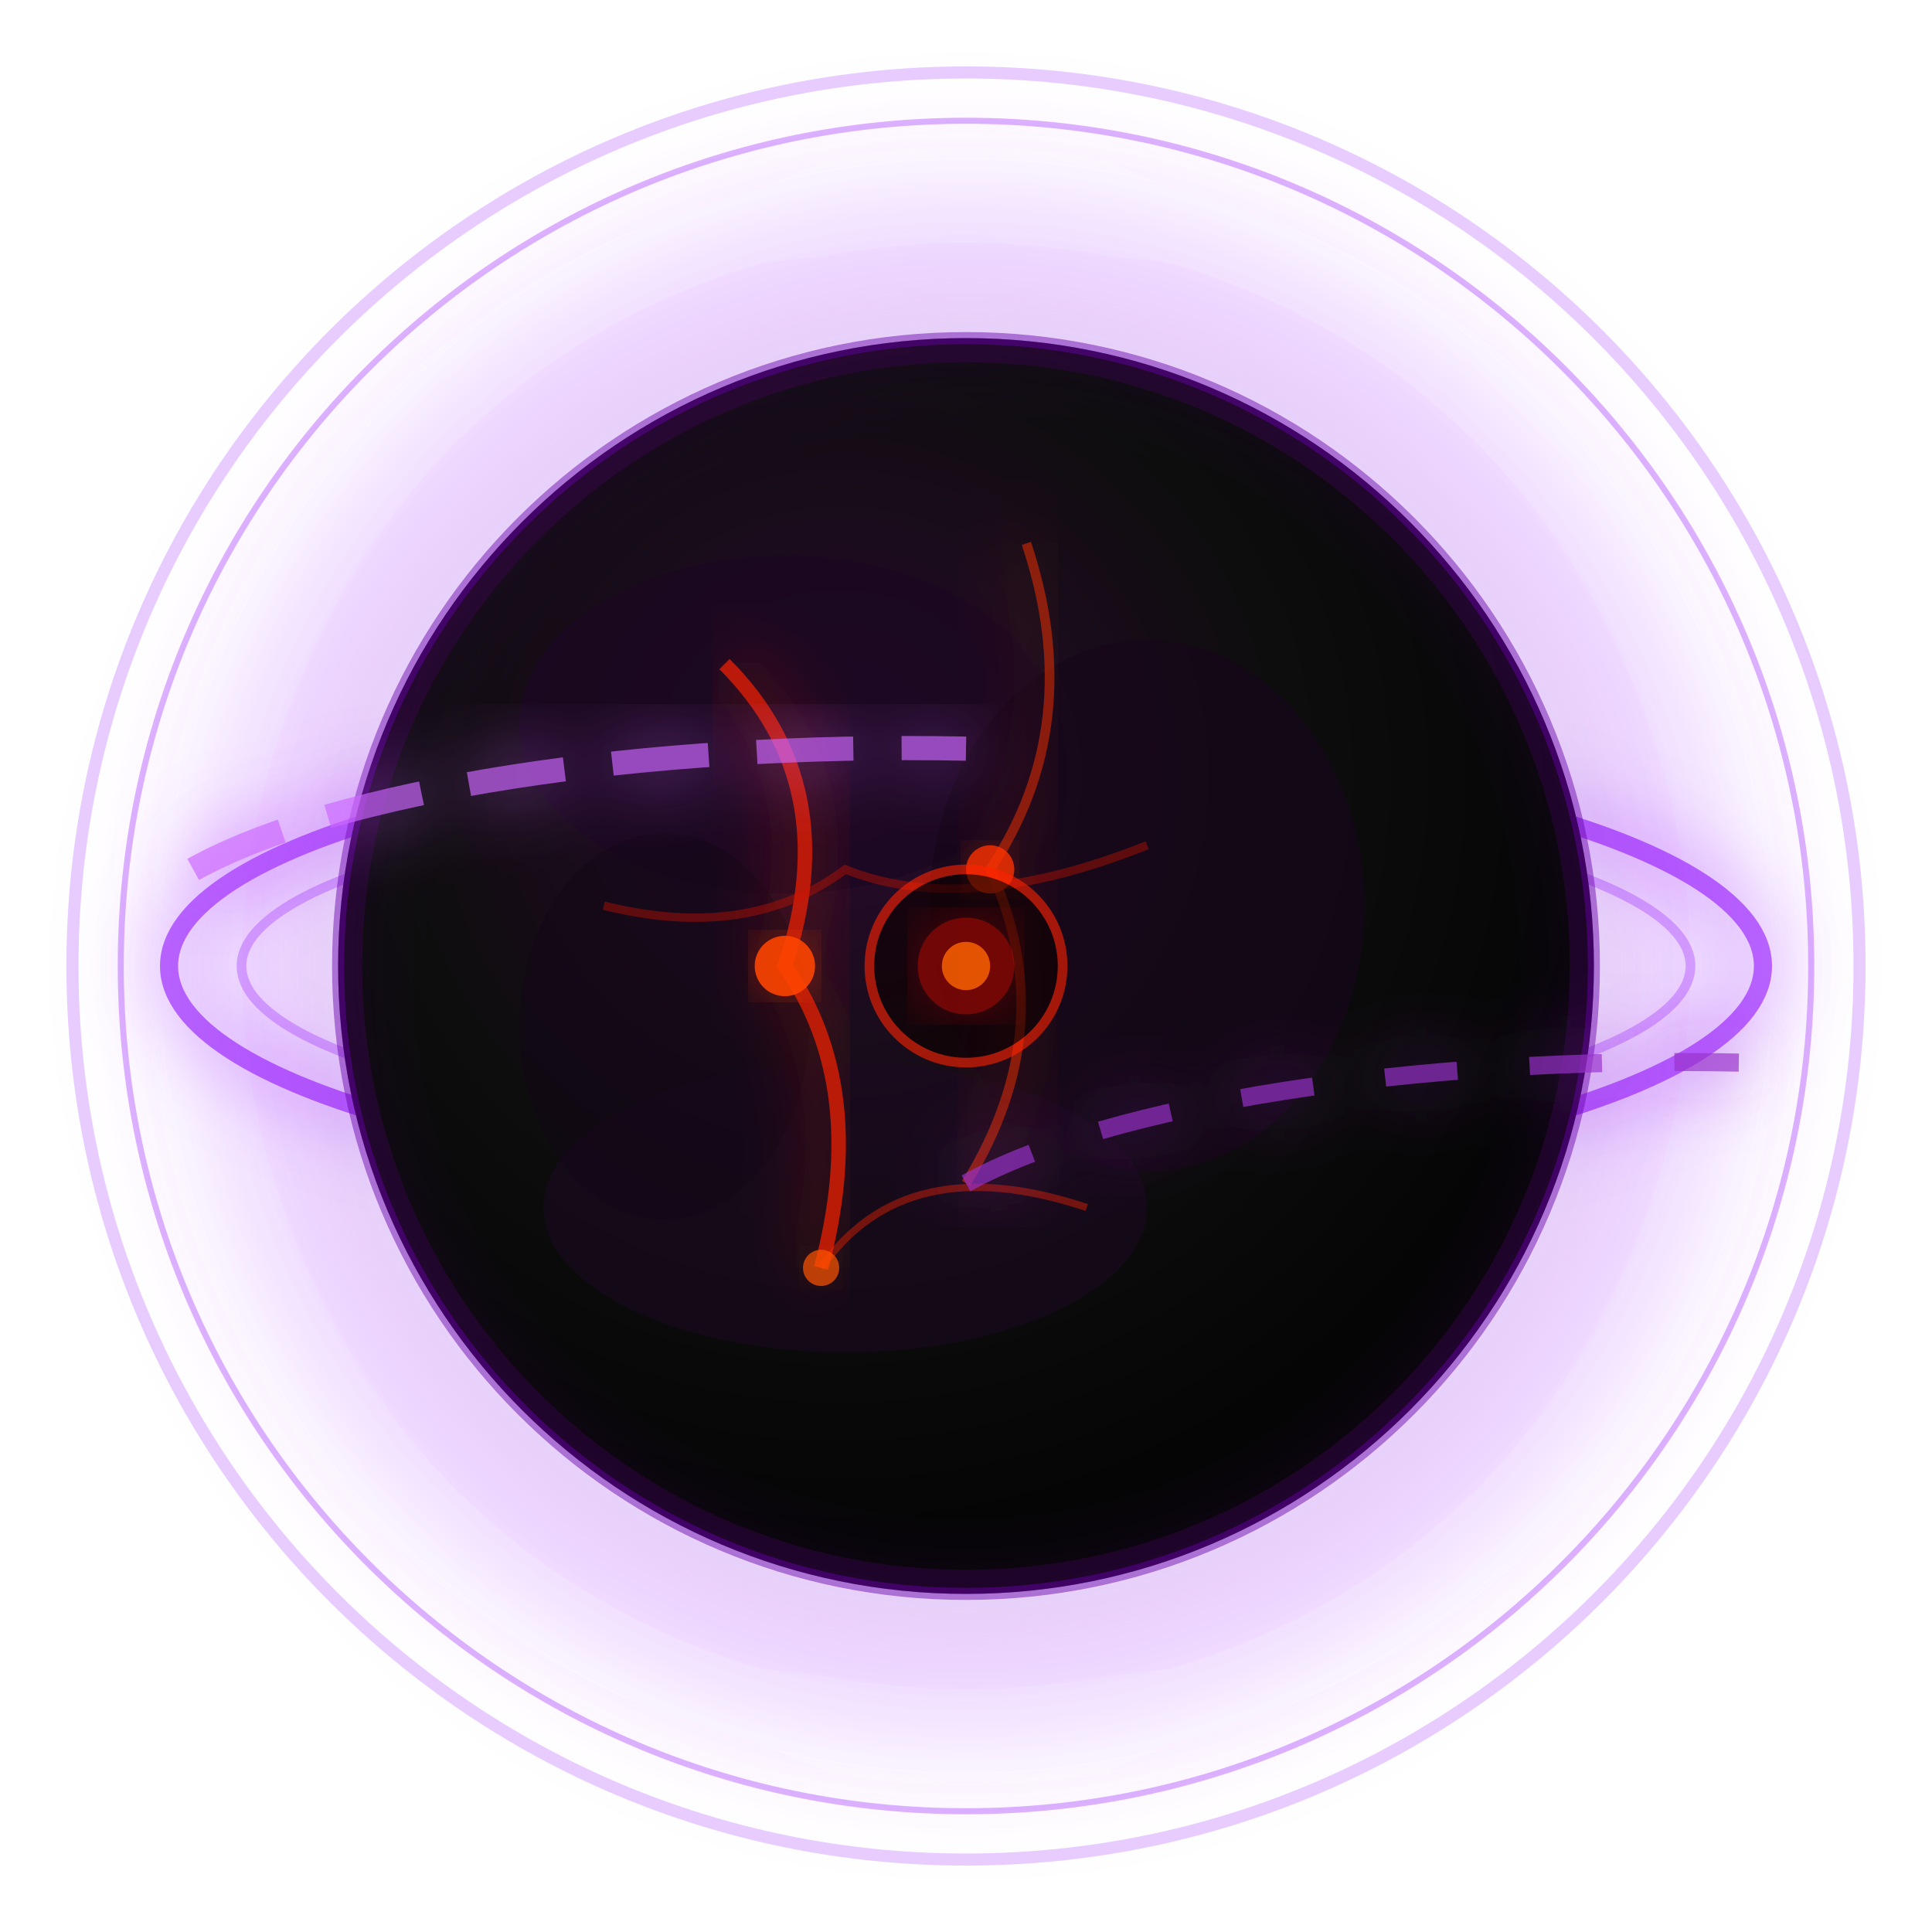
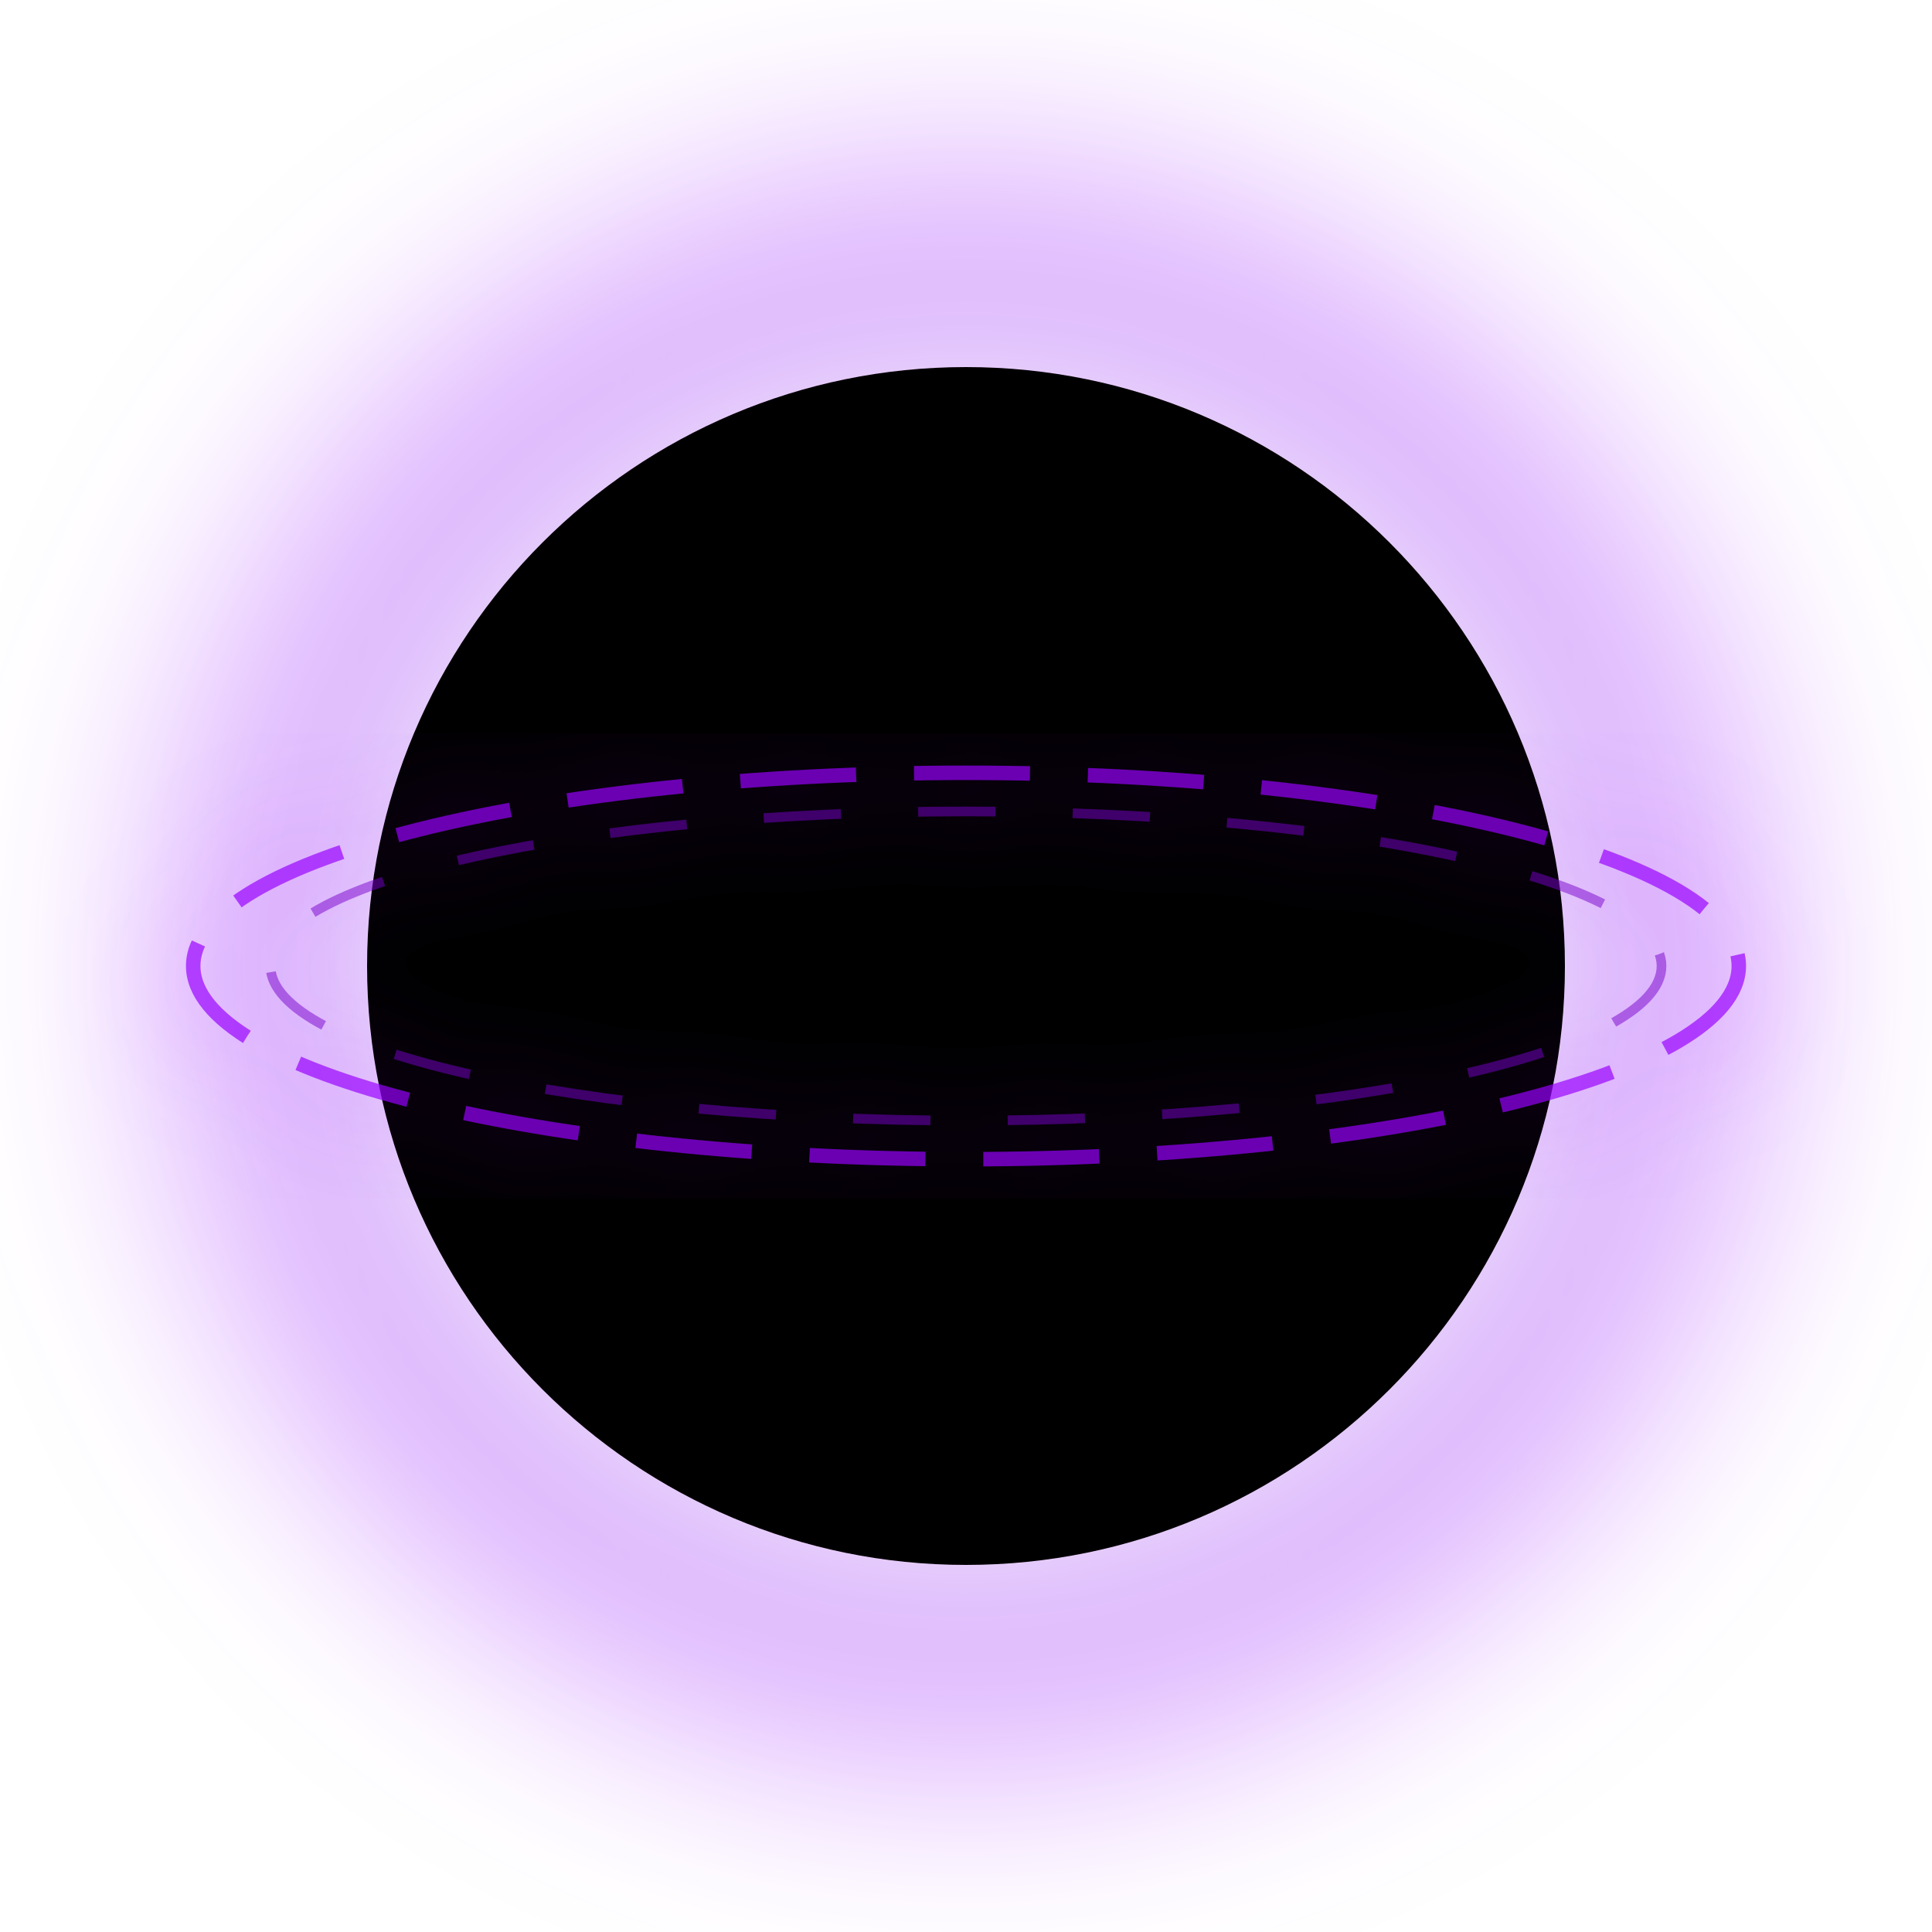
- <svg xmlns="http://www.w3.org/2000/svg" viewBox="0 0 160 160" width="160" height="160">
+ <svg xmlns="http://www.w3.org/2000/svg" viewBox="0 0 200 200" width="200" height="200">
  <defs>
-     <radialGradient id="planetCore" cx="40%" cy="35%" r="60%">
-       <stop offset="0%" stop-color="#2a0a2e" />
-       <stop offset="60%" stop-color="#0d0d0d" />
-       <stop offset="100%" stop-color="#050505" />
+     <radialGradient id="planetAura" cx="50%" cy="50%" r="50%">
+       <stop offset="55%" stop-color="#6600cc" stop-opacity="0" />
+       <stop offset="80%" stop-color="#8800ff" stop-opacity="0.5" />
+       <stop offset="100%" stop-color="#aa00ff" stop-opacity="0" />
    </radialGradient>
-     <radialGradient id="shieldGlow" cx="50%" cy="50%" r="50%">
-       <stop offset="70%" stop-color="#8b00ff" stop-opacity="0" />
-       <stop offset="90%" stop-color="#8b00ff" stop-opacity="0.4" />
-       <stop offset="100%" stop-color="#cc44ff" stop-opacity="0.1" />
+     <radialGradient id="crackLight" cx="50%" cy="50%" r="50%">
+       <stop offset="0%" stop-color="#ff3300" stop-opacity="0.9" />
+       <stop offset="100%" stop-color="#ff0000" stop-opacity="0" />
    </radialGradient>
-     <radialGradient id="crackGlow" cx="50%" cy="50%" r="50%">
-       <stop offset="0%" stop-color="#ff2200" stop-opacity="0.8" />
-       <stop offset="100%" stop-color="#ff2200" stop-opacity="0" />
-     </radialGradient>
-     <filter id="planetGlow">
-       <feGaussianBlur stdDeviation="3" result="blur" />
+     <filter id="bloom">
+       <feGaussianBlur stdDeviation="6" result="b" />
      <feMerge>
-         <feMergeNode in="blur" />
+         <feMergeNode in="b" />
        <feMergeNode in="SourceGraphic" />
      </feMerge>
    </filter>
-     <filter id="shieldBlur">
-       <feGaussianBlur stdDeviation="5" />
+     <filter id="softBloom">
+       <feGaussianBlur stdDeviation="10" />
    </filter>
-     <clipPath id="planetClip">
-       <circle cx="80" cy="80" r="52" />
+     <clipPath id="planetMask">
+       <circle cx="100" cy="100" r="62" />
    </clipPath>
  </defs>
-   <circle cx="80" cy="80" r="74" fill="none" stroke="#8b00ff" stroke-width="1" opacity="0.2" />
-   <circle cx="80" cy="80" r="70" fill="none" stroke="#8b00ff" stroke-width="0.5" opacity="0.3" />
-   <circle cx="80" cy="80" r="66" fill="url(#shieldGlow)" filter="url(#shieldBlur)" opacity="0.6" />
-   <ellipse cx="80" cy="80" rx="66" ry="18" fill="none" stroke="#8b00ff" stroke-width="1.5" opacity="0.6" filter="url(#planetGlow)" />
-   <ellipse cx="80" cy="80" rx="60" ry="14" fill="none" stroke="#aa44ff" stroke-width="0.8" opacity="0.4" />
-   <circle cx="80" cy="80" r="52" fill="url(#planetCore)" />
-   <g clip-path="url(#planetClip)">
-     <ellipse cx="65" cy="60" rx="22" ry="14" fill="#1a0820" opacity="0.8" />
-     <ellipse cx="95" cy="75" rx="18" ry="22" fill="#150618" opacity="0.7" />
-     <ellipse cx="70" cy="100" rx="25" ry="12" fill="#1a0820" opacity="0.6" />
-     <ellipse cx="55" cy="85" rx="12" ry="16" fill="#120515" opacity="0.5" />
-     <path d="M60,55 Q70,65 65,80 Q72,90 68,105" stroke="#ff2200" stroke-width="1.2" fill="none" opacity="0.7" filter="url(#planetGlow)" />
-     <path d="M85,45 Q90,60 82,72 Q88,85 80,98" stroke="#ff3300" stroke-width="0.8" fill="none" opacity="0.5" filter="url(#planetGlow)" />
-     <path d="M50,75 Q62,78 70,72 Q80,76 95,70" stroke="#cc1100" stroke-width="0.7" fill="none" opacity="0.4" />
-     <path d="M68,105 Q75,95 90,100" stroke="#ff2200" stroke-width="0.6" fill="none" opacity="0.4" />
-     <circle cx="65" cy="80" r="2.5" fill="#ff4400" opacity="0.9" filter="url(#planetGlow)" />
-     <circle cx="82" cy="72" r="2" fill="#ff3300" opacity="0.8" filter="url(#planetGlow)" />
-     <circle cx="68" cy="105" r="1.5" fill="#ff5500" opacity="0.7" filter="url(#planetGlow)" />
-     <circle cx="80" cy="80" r="52" fill="none" stroke="#4a0060" stroke-width="4" opacity="0.3" />
+   <circle cx="100" cy="100" r="90" fill="url(#planetAura)" filter="url(#softBloom)" opacity="0.8" />
+   <g clip-path="url(#planetMask)" filter="url(#bloom)" opacity="0.85">
+     <path d="M85,50 Q92,70 88,90 Q95,110 88,130" stroke="#ff2200" stroke-width="2.5" fill="none" />
+     <path d="M100,45 Q106,68 100,88 Q108,108 100,128" stroke="#ff3300" stroke-width="2" fill="none" />
+     <path d="M70,80 Q85,85 100,80 Q115,76 130,82" stroke="#ff1100" stroke-width="1.8" fill="none" />
+     <path d="M80,118 Q92,108 108,115" stroke="#cc2200" stroke-width="1.5" fill="none" />
+     <circle cx="88" cy="90" r="4" fill="#ff4400" />
+     <circle cx="100" cy="88" r="3" fill="#ff3300" />
  </g>
-   <circle cx="80" cy="80" r="52" fill="none" stroke="#6600aa" stroke-width="1" opacity="0.5" filter="url(#planetGlow)" />
-   <g opacity="0.7" filter="url(#planetGlow)">
-     <path d="M 16,72 A 66,18 0 0 1 80,62" fill="none" stroke="#cc66ff" stroke-width="2" stroke-dasharray="8,4" />
-     <path d="M 80,98 A 66,18 0 0 1 144,88" fill="none" stroke="#9933cc" stroke-width="1.5" stroke-dasharray="6,6" />
-   </g>
-   <circle cx="80" cy="80" r="8" fill="#0d0000" stroke="#ff2200" stroke-width="0.8" opacity="0.6" />
-   <circle cx="80" cy="80" r="4" fill="#ff1100" opacity="0.4" filter="url(#planetGlow)" />
-   <circle cx="80" cy="80" r="2" fill="#ff6600" opacity="0.8" />
+   <circle cx="100" cy="100" r="62" fill="#000000" />
+   <ellipse cx="100" cy="100" rx="80" ry="20" fill="none" stroke="#9900ff" stroke-width="1.5" stroke-dasharray="12,6" opacity="0.7" filter="url(#bloom)" />
+   <ellipse cx="100" cy="100" rx="72" ry="16" fill="none" stroke="#7700cc" stroke-width="1" stroke-dasharray="8,8" opacity="0.5" />
</svg>
